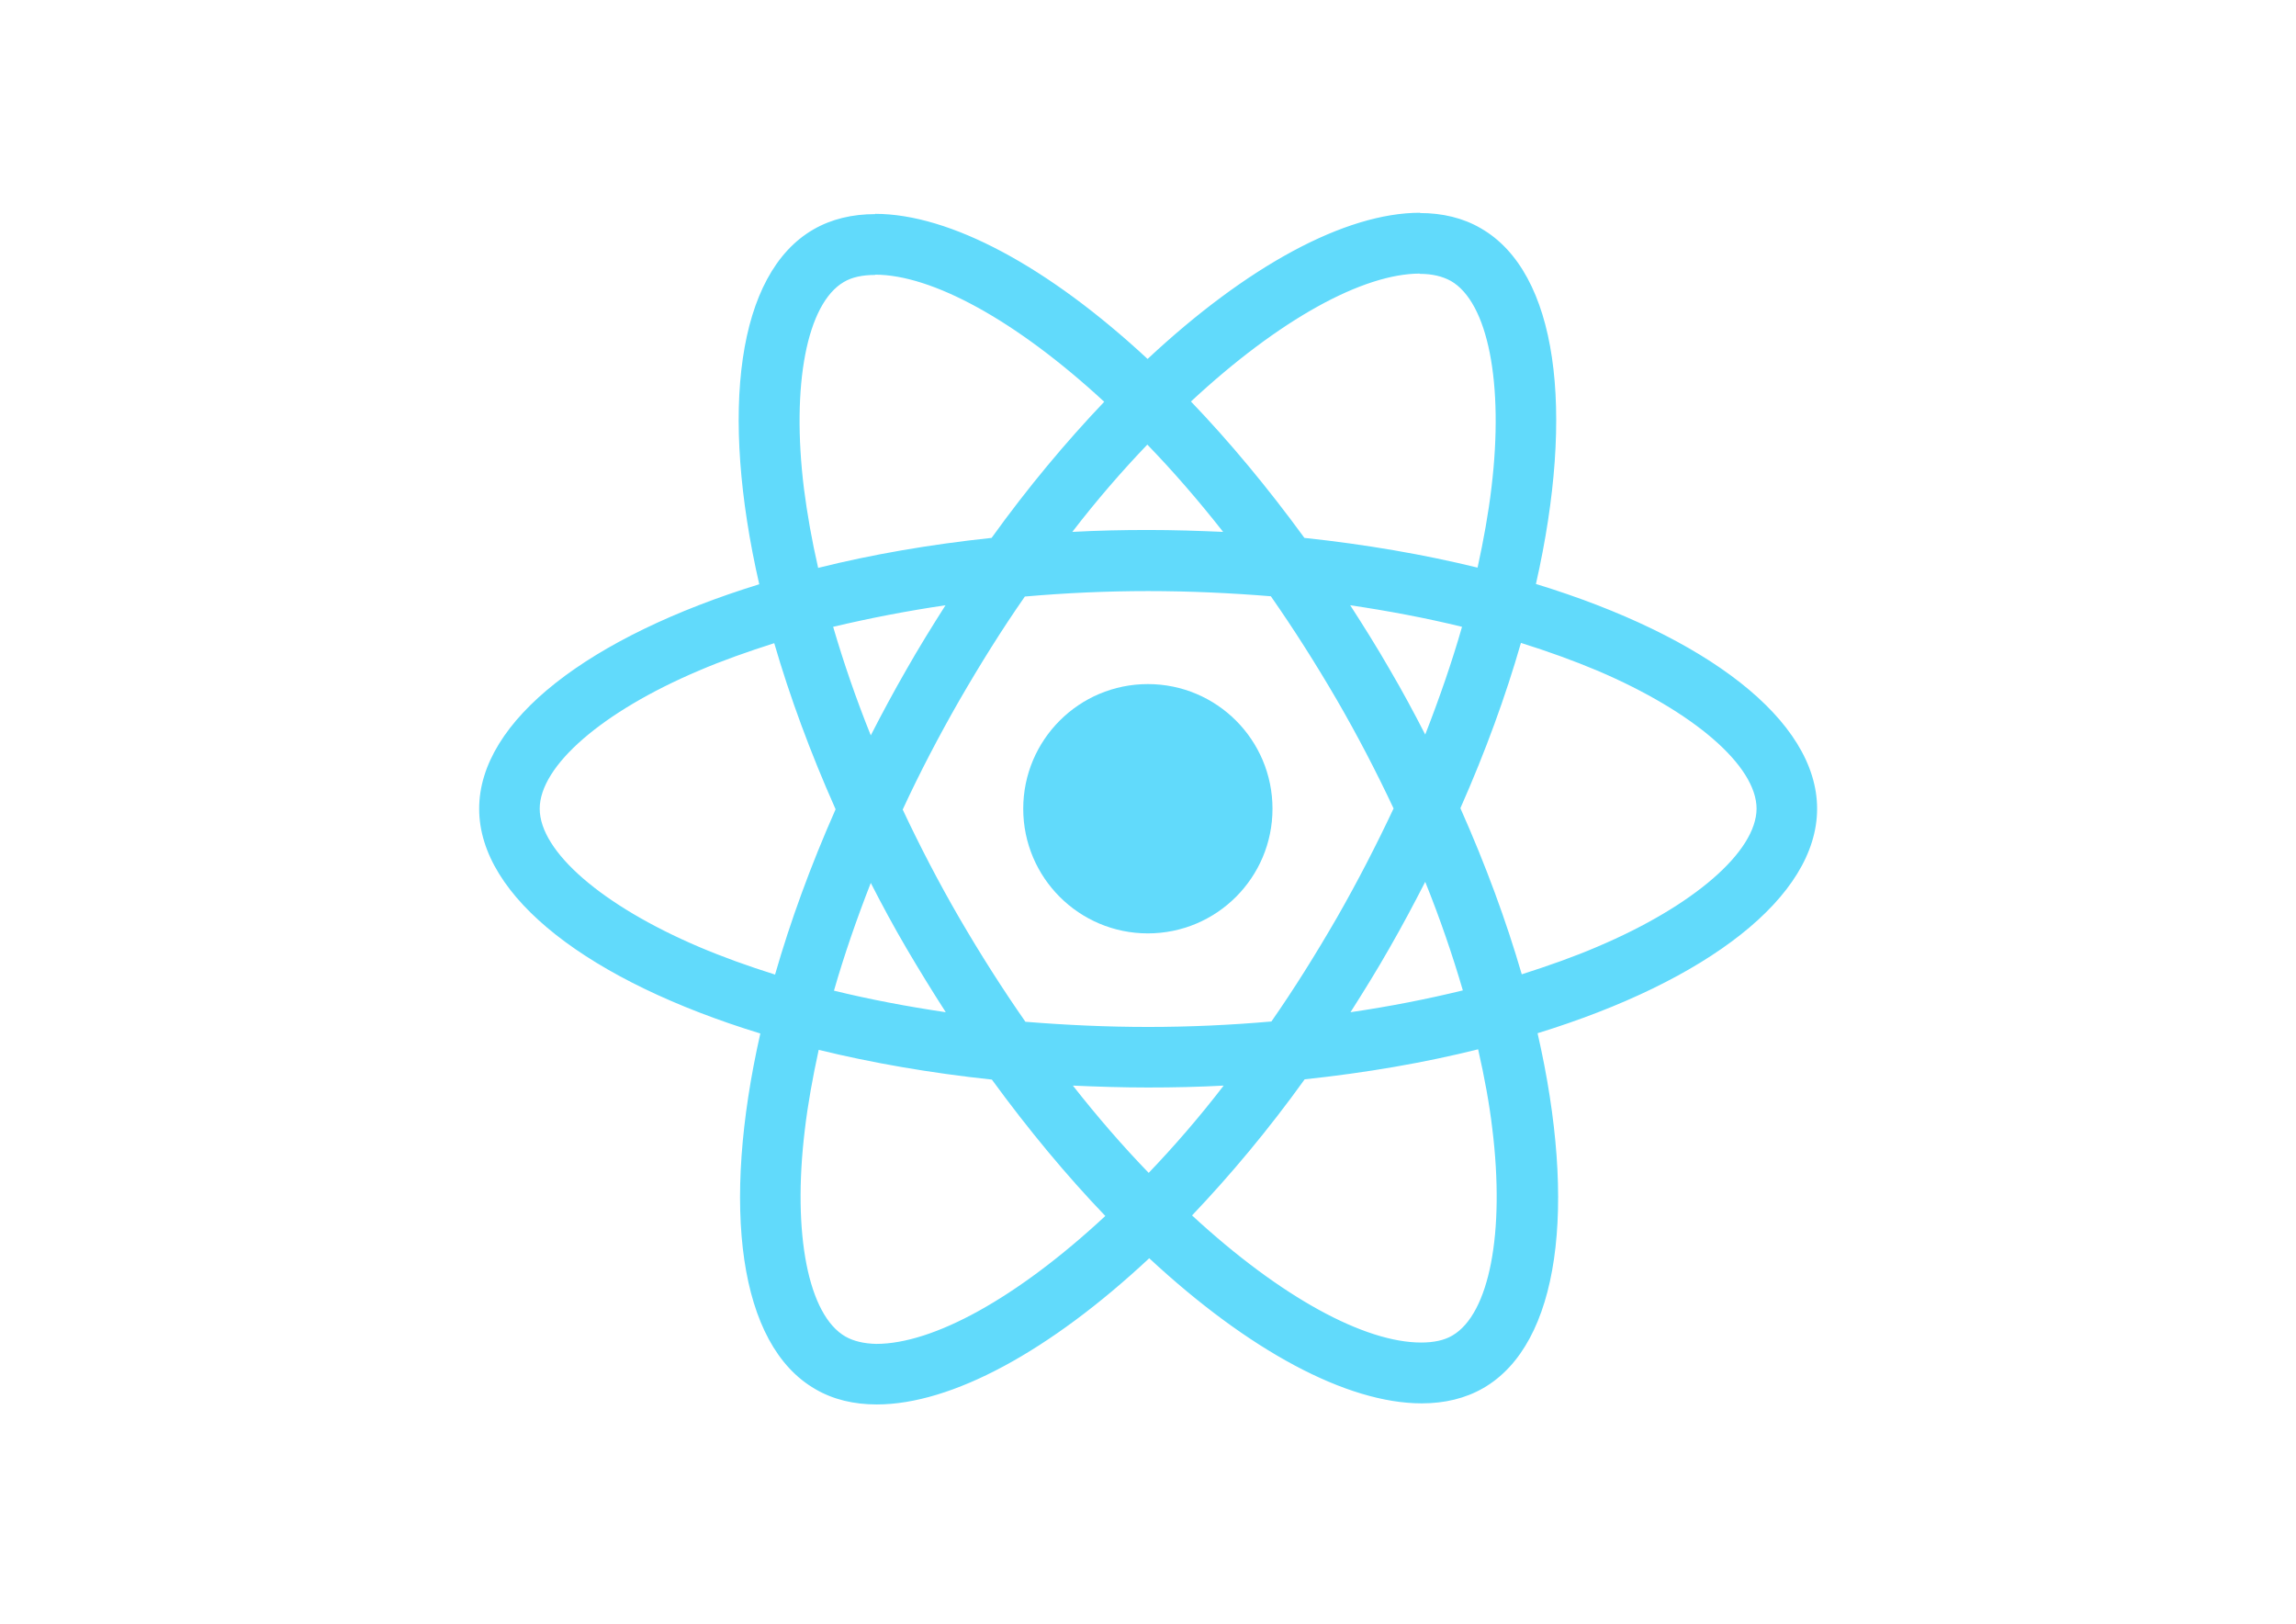
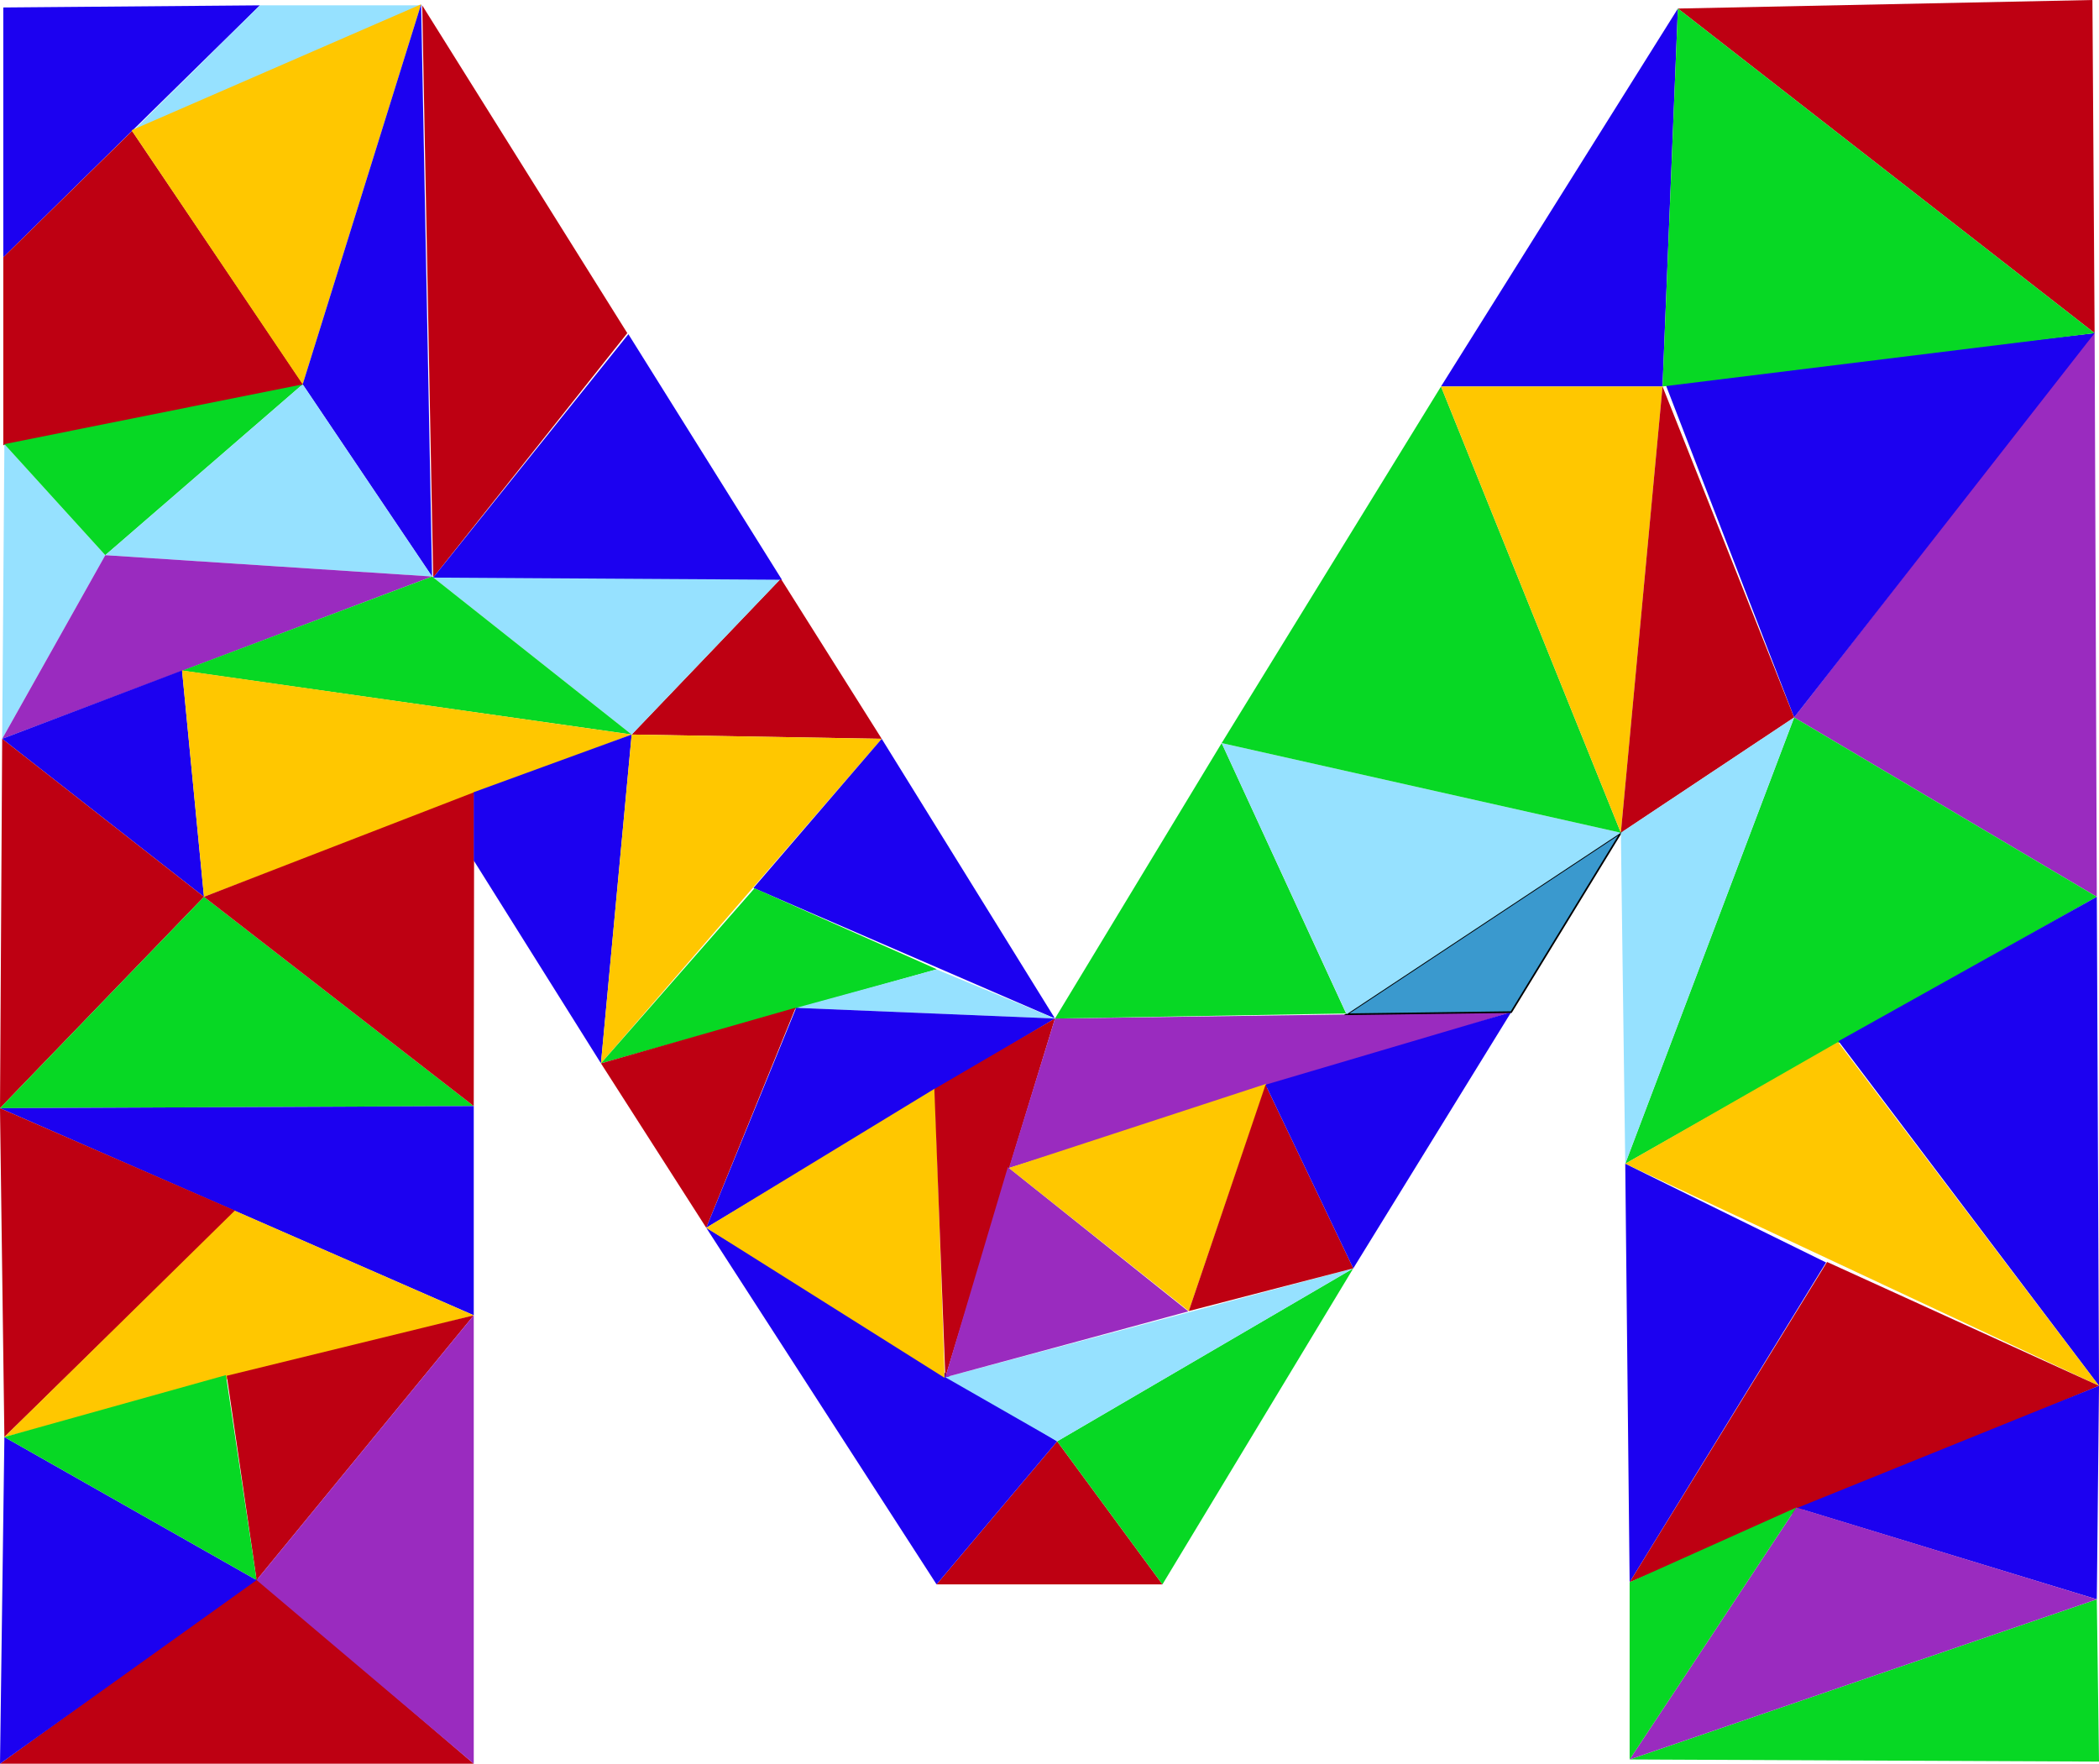
- <svg xmlns="http://www.w3.org/2000/svg" viewBox="0 0 841.9 595.3">
-   <g fill="#61DAFB">
-     <path d="M666.3 296.5c0-32.5-40.7-63.3-103.1-82.4 14.4-63.6 8-114.2-20.2-130.4-6.5-3.8-14.1-5.6-22.4-5.6v22.3c4.6 0 8.3.9 11.4 2.6 13.6 7.8 19.5 37.5 14.9 75.7-1.1 9.4-2.9 19.3-5.1 29.4-19.6-4.8-41-8.5-63.5-10.9-13.5-18.5-27.5-35.3-41.6-50 32.6-30.3 63.2-46.9 84-46.9V78c-27.5 0-63.5 19.6-99.9 53.6-36.4-33.8-72.4-53.2-99.9-53.2v22.3c20.7 0 51.4 16.5 84 46.6-14 14.7-28 31.4-41.3 49.9-22.6 2.4-44 6.1-63.6 11-2.3-10-4-19.7-5.2-29-4.7-38.2 1.1-67.9 14.6-75.8 3-1.8 6.9-2.6 11.5-2.6V78.5c-8.4 0-16 1.8-22.6 5.6-28.1 16.2-34.4 66.7-19.9 130.1-62.2 19.2-102.7 49.9-102.7 82.3 0 32.5 40.7 63.3 103.1 82.4-14.4 63.6-8 114.2 20.2 130.4 6.5 3.8 14.1 5.6 22.5 5.6 27.5 0 63.5-19.6 99.9-53.6 36.4 33.8 72.4 53.2 99.9 53.2 8.4 0 16-1.8 22.6-5.6 28.1-16.2 34.4-66.7 19.9-130.1 62-19.1 102.5-49.9 102.5-82.3zm-130.2-66.7c-3.7 12.9-8.3 26.2-13.5 39.5-4.1-8-8.4-16-13.1-24-4.6-8-9.5-15.8-14.4-23.4 14.2 2.1 27.9 4.7 41 7.9zm-45.8 106.5c-7.8 13.5-15.8 26.3-24.1 38.2-14.9 1.3-30 2-45.2 2-15.1 0-30.2-.7-45-1.9-8.3-11.9-16.4-24.6-24.2-38-7.6-13.1-14.5-26.4-20.8-39.8 6.2-13.4 13.2-26.8 20.7-39.9 7.8-13.5 15.8-26.3 24.1-38.2 14.9-1.3 30-2 45.2-2 15.1 0 30.2.7 45 1.9 8.3 11.9 16.4 24.6 24.2 38 7.6 13.1 14.5 26.4 20.8 39.8-6.3 13.4-13.2 26.8-20.7 39.9zm32.3-13c5.4 13.4 10 26.8 13.8 39.8-13.1 3.2-26.9 5.9-41.2 8 4.9-7.7 9.8-15.6 14.4-23.7 4.6-8 8.9-16.1 13-24.1zM421.2 430c-9.3-9.6-18.6-20.3-27.8-32 9 .4 18.2.7 27.5.7 9.4 0 18.7-.2 27.8-.7-9 11.7-18.3 22.4-27.5 32zm-74.4-58.9c-14.2-2.1-27.9-4.7-41-7.9 3.7-12.9 8.3-26.2 13.5-39.5 4.1 8 8.4 16 13.1 24 4.7 8 9.5 15.8 14.4 23.4zM420.7 163c9.3 9.6 18.6 20.3 27.8 32-9-.4-18.2-.7-27.5-.7-9.4 0-18.7.2-27.8.7 9-11.7 18.3-22.4 27.5-32zm-74 58.9c-4.9 7.7-9.8 15.6-14.4 23.7-4.6 8-8.9 16-13 24-5.4-13.4-10-26.8-13.8-39.8 13.1-3.1 26.9-5.8 41.2-7.9zm-90.5 125.2c-35.4-15.1-58.3-34.9-58.3-50.6 0-15.7 22.9-35.6 58.3-50.6 8.6-3.7 18-7 27.7-10.1 5.7 19.6 13.2 40 22.5 60.9-9.2 20.8-16.6 41.1-22.2 60.6-9.9-3.1-19.3-6.5-28-10.2zM310 490c-13.6-7.8-19.5-37.5-14.9-75.7 1.1-9.4 2.9-19.3 5.1-29.4 19.6 4.8 41 8.5 63.5 10.9 13.5 18.5 27.5 35.3 41.6 50-32.6 30.3-63.2 46.9-84 46.9-4.5-.1-8.3-1-11.3-2.7zm237.2-76.2c4.7 38.2-1.1 67.9-14.6 75.8-3 1.8-6.9 2.6-11.5 2.6-20.7 0-51.4-16.5-84-46.6 14-14.7 28-31.4 41.3-49.9 22.6-2.4 44-6.1 63.6-11 2.3 10.1 4.1 19.8 5.2 29.1zm38.5-66.7c-8.6 3.7-18 7-27.7 10.1-5.7-19.6-13.2-40-22.5-60.9 9.2-20.8 16.6-41.1 22.2-60.6 9.9 3.1 19.3 6.5 28.1 10.2 35.4 15.1 58.3 34.9 58.3 50.6-.1 15.7-23 35.6-58.4 50.6zM320.8 78.4z" />
-     <circle cx="420.9" cy="296.5" r="45.7" />
-     <path d="M520.5 78.1z" />
-   </g>
+ <svg xmlns="http://www.w3.org/2000/svg" id="Layer_1" data-name="Layer 1" viewBox="0 0 1277.33 1073.31">
+   <polygon points="2 4.55 2 156.58 158.16 3.25 2 4.55" fill="#1c01f0" />
+   <path d="M256.93,3.25l6.68,348.24L381.73,202.71Z" fill="#be0012" />
+   <polygon points="2 156.58 80.4 79.7 184.86 234.54 2 270.93 2 156.58" fill="#be0012" />
+   <polygon points="158.16 3.25 256.94 3.25 80.75 79.91 158.16 3.25" fill="#96e1ff" />
+   <polygon points="184.19 233.89 256.27 2.6 80.08 79.26 184.19 233.89" fill="#ffc700" />
+   <polygon points="262.94 350.84 184.19 233.89 256.27 2.6 262.94 350.84" fill="#1c01f0" />
+   <polygon points="2.67 270.28 1.33 449.59 64.07 337.85 2.67 270.28" fill="#96e1ff" />
+   <polygon points="184.19 233.89 64.07 337.85 2.67 270.28 184.19 233.89" fill="#07d824" />
+   <polygon points="262.94 350.84 64.07 337.85 184.19 233.89 262.94 350.84" fill="#96e1ff" />
+   <polygon points="475.16 352.14 536.56 449.59 384.4 447 475.16 352.14" fill="#be0012" />
+   <polygon points="262.94 350.84 384.4 447 475.16 352.14 262.94 350.84" fill="#96e1ff" />
+   <polygon points="1.33 449.59 262.94 350.84 64.07 337.85 1.33 449.59" fill="#9a2bbf" />
+   <polygon points="384.4 447 110.85 408.12 262.94 350.84 384.4 447" fill="#07d824" />
+   <polygon points="1.33 449.59 124.13 545.75 110.78 408.01 1.33 449.59" fill="#1c01f0" />
+   <polygon points="124.13 545.75 384.4 447 110.78 408.01 124.13 545.75" fill="#ffc700" />
+   <polygon points="0 674.39 124.13 545.75 1.33 449.59 0 674.39" fill="#be0012" />
+   <polygon points="288.3 673.09 0 674.39 124.13 545.75 288.3 673.09" fill="#07d824" />
+   <polygon points="288.3 673.09 288.49 523.07 288.54 482.1 124.13 545.75 288.3 673.09" fill="#be0012" />
+   <polygon points="365.71 647.1 384.4 447 288.3 482.08 288.3 523.66 365.71 647.1" fill="#1c01f0" />
+   <polygon points="536.56 449.59 365.71 647.1 384.4 447 536.56 449.59" fill="#ffc700" />
+   <path d="M0,674.39l288.3,126V673.09Z" fill="#1c01f0" />
+   <polygon points="0 1073.31 288.3 1073.31 156.16 960.26 0 1073.31" fill="#be0012" />
+   <polygon points="0 674.39 2.67 874.5 143.45 736.87 0 674.39" fill="#be0012" />
+   <polygon points="288.3 800.43 160.59 833.55 2.67 874.5 142.82 736.76 288.3 800.43" fill="#ffc700" />
+   <path d="M156.16,961.56,288.3,800.43,138,837.21Z" fill="#be0012" />
+   <polygon points="0 1073.31 2.67 874.5 6.11 876.45 156.16 961.56 0 1073.31" fill="#1c01f0" />
+   <polygon points="137.48 836.82 156.16 961.56 2.67 874.5 137.48 836.82" fill="#07d824" />
+   <polygon points="288.3 800.43 288.3 1073.31 156.16 961.56 288.3 800.43" fill="#9a2bbf" />
+   <polygon points="458.51 540.36 642 619.82 536.56 449.59 458.51 540.36" fill="#1c01f0" />
+   <polygon points="365.71 647.1 487.12 613.08 570.11 589.83 459.15 540.55 365.71 647.1" fill="#07d824" />
+   <polygon points="569.93 964.16 643.34 877.1 707.4 964.16 569.93 964.16" fill="#be0012" />
+   <polygon points="365.71 647.1 429.78 747.16 484.19 613.22 365.71 647.1" fill="#be0012" />
+   <polygon points="642 619.82 569.93 589.93 484.5 613.32 642 619.82" fill="#96e1ff" />
+   <polygon points="429.78 747.16 642 619.82 484.5 613.32 429.78 747.16" fill="#1c01f0" />
+   <polygon points="643.34 877.1 564.61 829.2 429.78 747.16 569.93 964.16 643.34 877.1" fill="#1c01f0" />
+   <polygon points="568.89 662.44 429.78 747.16 574.88 838.5 568.89 662.44" fill="#ffc700" />
+   <polygon points="643.34 877.1 823.53 771.85 707.4 964.16 643.34 877.1" fill="#07d824" />
+   <polygon points="575.27 838.12 823.53 771.85 643.34 877.1 575.27 838.12" fill="#96e1ff" />
+   <polygon points="642 619.82 626.17 671.62 575.27 838.12 568.59 662.7 642 619.82" fill="#be0012" />
+   <polygon points="723.19 798.02 575.27 838.12 613.32 710.2 723.19 798.02" fill="#9a2bbf" />
+   <polygon points="642 619.82 919.63 615.92 613.97 710.77 642 619.82" fill="#9a2bbf" />
+   <polygon points="723.42 797.84 770.61 659.53 613.97 710.77 723.42 797.84" fill="#ffc700" />
+   <polygon points="823.53 771.85 770.14 660.1 723.42 797.84 823.53 771.85" fill="#be0012" />
+   <polygon points="919.63 615.92 823.53 771.85 770.14 660.1 919.63 615.92" fill="#1c01f0" />
+   <polygon points="743.44 452.19 819.18 616.75 642 619.82 743.44 452.19" fill="#07d824" />
+   <polygon points="986.36 506.77 819.52 617.22 919.63 615.92 986.36 506.77" fill="#3a99ce" stroke="#000" stroke-miterlimit="10" />
+   <polygon points="743.44 452.19 986.36 506.77 819.52 617.22 743.44 452.19" fill="#96e1ff" />
+   <polygon points="1021.07 5.2 1274.66 202.71 1273.33 0 1021.07 5.2" fill="#be0012" />
+   <path d="M1274.66,201.41,1091.81,436.6,1276,545.75Q1275.32,373.58,1274.66,201.41Z" fill="#9a2bbf" />
+   <polygon points="1021.07 5.2 1011.72 235.19 876.91 235.19 1021.07 5.2" fill="#1c01f0" />
+   <path d="M1091.81,436.6l-78.75-204,261.6-29.88Z" fill="#1c01f0" />
+   <polygon points="1011.72 235.19 1274.66 202.71 1021.07 5.2 1011.72 235.19" fill="#07d824" />
+   <polygon points="876.91 235.19 986.36 506.77 743.44 452.19 876.91 235.19" fill="#07d824" />
+   <polygon points="1011.72 235.19 986.36 506.77 876.91 235.19 1011.72 235.19" fill="#ffc700" />
+   <polygon points="1091.81 436.6 986.36 506.77 1011.72 235.19 1091.81 436.6" fill="#be0012" />
+   <polygon points="1276 545.75 989.03 708.18 1091.81 436.6 1276 545.75" fill="#07d824" />
+   <polygon points="986.36 506.77 989.03 708.18 1091.81 436.6 986.36 506.77" fill="#96e1ff" />
+   <polygon points="1118.8 633.59 1277.33 843.31 1276 545.75 1118.8 633.59" fill="#1c01f0" />
+   <polygon points="989.03 708.18 1277.33 843.31 1118.5 634.11 989.03 708.18" fill="#ffc700" />
+   <polygon points="991.7 1070.71 1276 973.25 1277.33 1072.01 991.7 1070.71" fill="#07d824" />
+   <polygon points="1111.25 768.27 991.7 962.86 989.03 708.18 1111.25 768.27" fill="#1c01f0" />
+   <polygon points="1277.33 843.31 991.7 962.86 1111.83 767.95 1277.33 843.31" fill="#be0012" />
+   <polygon points="1276 973.25 1093.64 917.64 1277.33 843.31 1276 973.25" fill="#1c01f0" />
+   <polygon points="991.7 1070.71 1093.14 917.38 1276 973.25 991.7 1070.71" fill="#9a2bbf" />
+   <polygon points="991.7 962.86 991.7 1070.71 1093.14 917.38 991.7 962.86" fill="#07d824" />
+   <polygon points="382.4 203.36 475.83 352.79 263.61 351.49 382.4 203.36" fill="#1c01f0" />
</svg>
